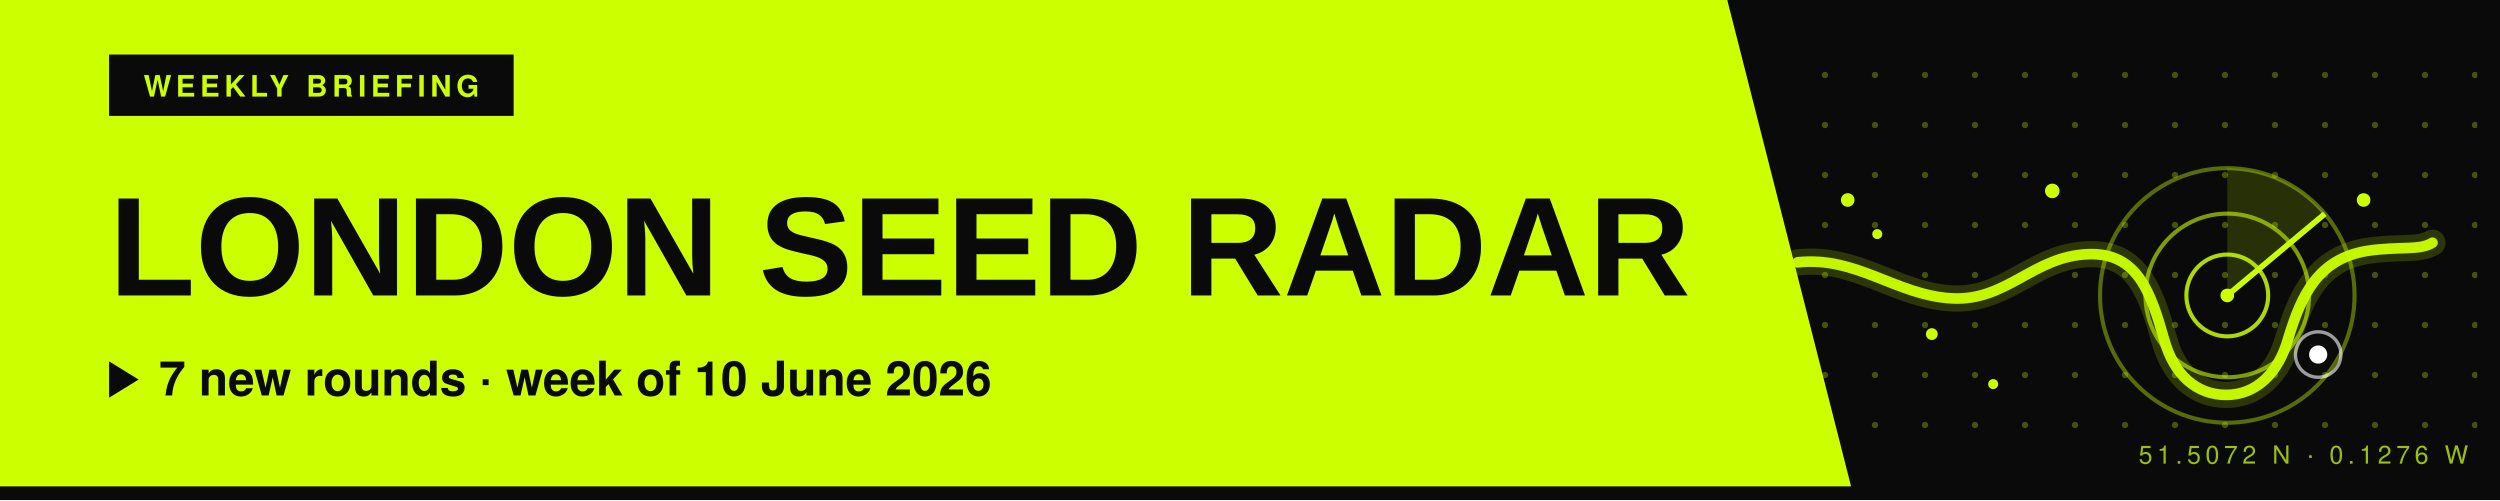
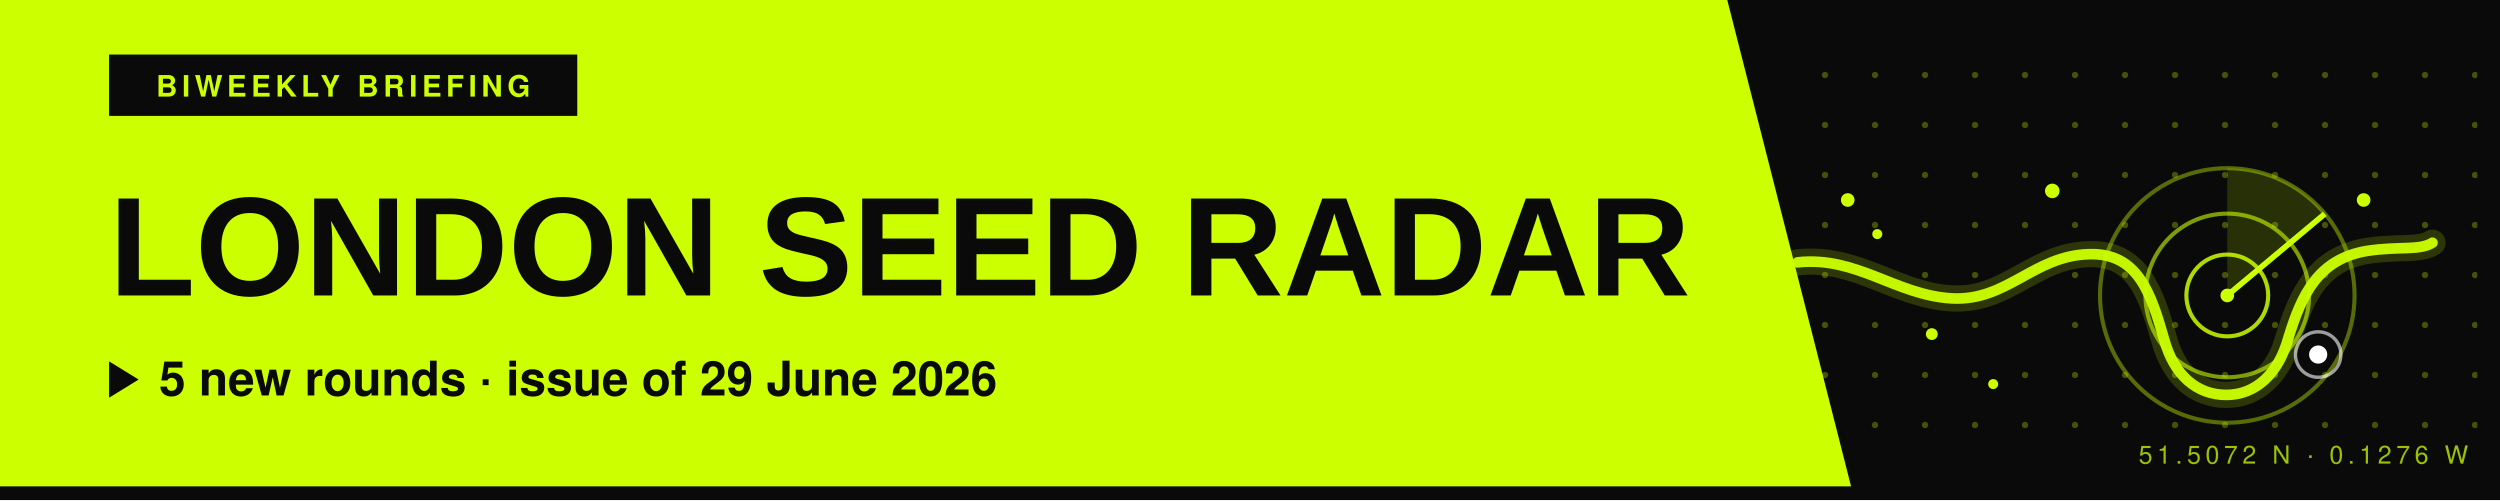
- <svg xmlns="http://www.w3.org/2000/svg" width="1100" height="220" viewBox="0 0 1100 220" role="img" aria-label="London Seed Radar: weekly briefing banner">
+ <svg xmlns="http://www.w3.org/2000/svg" width="1100" height="220" viewBox="0 0 1100 220" role="img" aria-label="London Seed Radar: biweekly briefing banner">
  <defs>
    <pattern id="cityGrid6" width="22" height="22" patternUnits="userSpaceOnUse">
      <circle cx="11" cy="11" r="1.4" fill="#CCFF00" />
    </pattern>
  </defs>
  <rect x="0" y="0" width="1100" height="220" fill="#CCFF00" />
  <polygon points="760,0 1100,0 1100,220 816,220" fill="#0A0A0A" />
  <rect x="790" y="14" width="300" height="192" fill="url(#cityGrid6)" opacity="0.3" />
  <g transform="translate(297,42) scale(0.72)" fill="none" stroke="#CCFF00" stroke-linecap="round" stroke-linejoin="round">
    <path d="M 686 102 C 722 98 746 122 780 124 C 814 126 830 98 864 97 C 894 96 902 121 910 149 C 916 171 930 183 948 183 C 966 183 980 170 986 148 C 994 122 1004 100 1034 95 C 1054 92 1066 95 1074 90" stroke-width="16" opacity="0.18" />
    <path d="M 686 102 C 722 98 746 122 780 124 C 814 126 830 98 864 97 C 894 96 902 121 910 149 C 916 171 930 183 948 183 C 966 183 980 170 986 148 C 994 122 1004 100 1034 95 C 1054 92 1066 95 1074 90" stroke-width="6.5" opacity="0.95" />
  </g>
  <g>
    <circle cx="980" cy="130" r="56" fill="none" stroke="#CCFF00" stroke-width="1.8" stroke-opacity="0.4" />
    <circle cx="980" cy="130" r="36" fill="none" stroke="#CCFF00" stroke-width="1.8" stroke-opacity="0.6" />
    <circle cx="980" cy="130" r="18" fill="none" stroke="#CCFF00" stroke-width="1.8" stroke-opacity="0.85" />
    <path d="M 980 130 L 980 74 A 56 56 0 0 1 1022.9 94.1 Z" fill="#CCFF00" fill-opacity="0.16" />
    <line x1="980" y1="130" x2="1022.9" y2="94.1" stroke="#CCFF00" stroke-width="2.5" />
    <circle cx="980" cy="130" r="3" fill="#CCFF00" />
  </g>
  <g fill="#CCFF00">
    <circle cx="813" cy="88" r="3" />
    <circle cx="826" cy="103" r="2.2" />
    <circle cx="850" cy="147" r="2.6" />
    <circle cx="877" cy="169" r="2.2" />
    <circle cx="903" cy="84" r="3.2" />
    <circle cx="1040" cy="88" r="3" />
  </g>
  <circle cx="1020" cy="156" r="4" fill="#FFFFFF" />
  <circle cx="1020" cy="156" r="10" fill="none" stroke="#FFFFFF" stroke-width="1.5" stroke-opacity="0.6" />
  <text x="1086" y="204" text-anchor="end" font-family="Helvetica, Arial, sans-serif" font-size="11" letter-spacing="2" fill="#CCFF00" fill-opacity="0.75">51.5072 N · 0.1276 W</text>
-   <rect x="48" y="24" width="178" height="27" fill="#0A0A0A" />
-   <text x="137" y="42.5" text-anchor="middle" font-family="Helvetica, Arial, sans-serif" font-weight="bold" font-size="13" letter-spacing="2" fill="#CCFF00">WEEKLY BRIEFING</text>
+   <rect x="48" y="24" width="206" height="27" fill="#0A0A0A" />
+   <text x="151" y="42.5" text-anchor="middle" font-family="Helvetica, Arial, sans-serif" font-weight="bold" font-size="13" letter-spacing="2" fill="#CCFF00">BIWEEKLY BRIEFING</text>
  <text x="48" y="130" font-family="'Arial Black', 'Arial Bold', Arial, Helvetica, sans-serif" font-weight="900" font-size="62" fill="#0A0A0A" textLength="660" lengthAdjust="spacingAndGlyphs">LONDON SEED RADAR</text>
  <polygon points="48,159 48,175 61,167" fill="#0A0A0A" />
-   <text id="issue-line" x="70" y="174" font-family="Helvetica, Arial, sans-serif" font-weight="bold" font-size="21" fill="#0A0A0A">7 new rounds · week of 10 June 2026</text>
+   <text id="issue-line" x="70" y="174" font-family="Helvetica, Arial, sans-serif" font-weight="bold" font-size="21" fill="#0A0A0A">5 new rounds · issue of 29 June 2026</text>
  <rect x="0" y="214" width="1100" height="6" fill="#0A0A0A" />
</svg>
